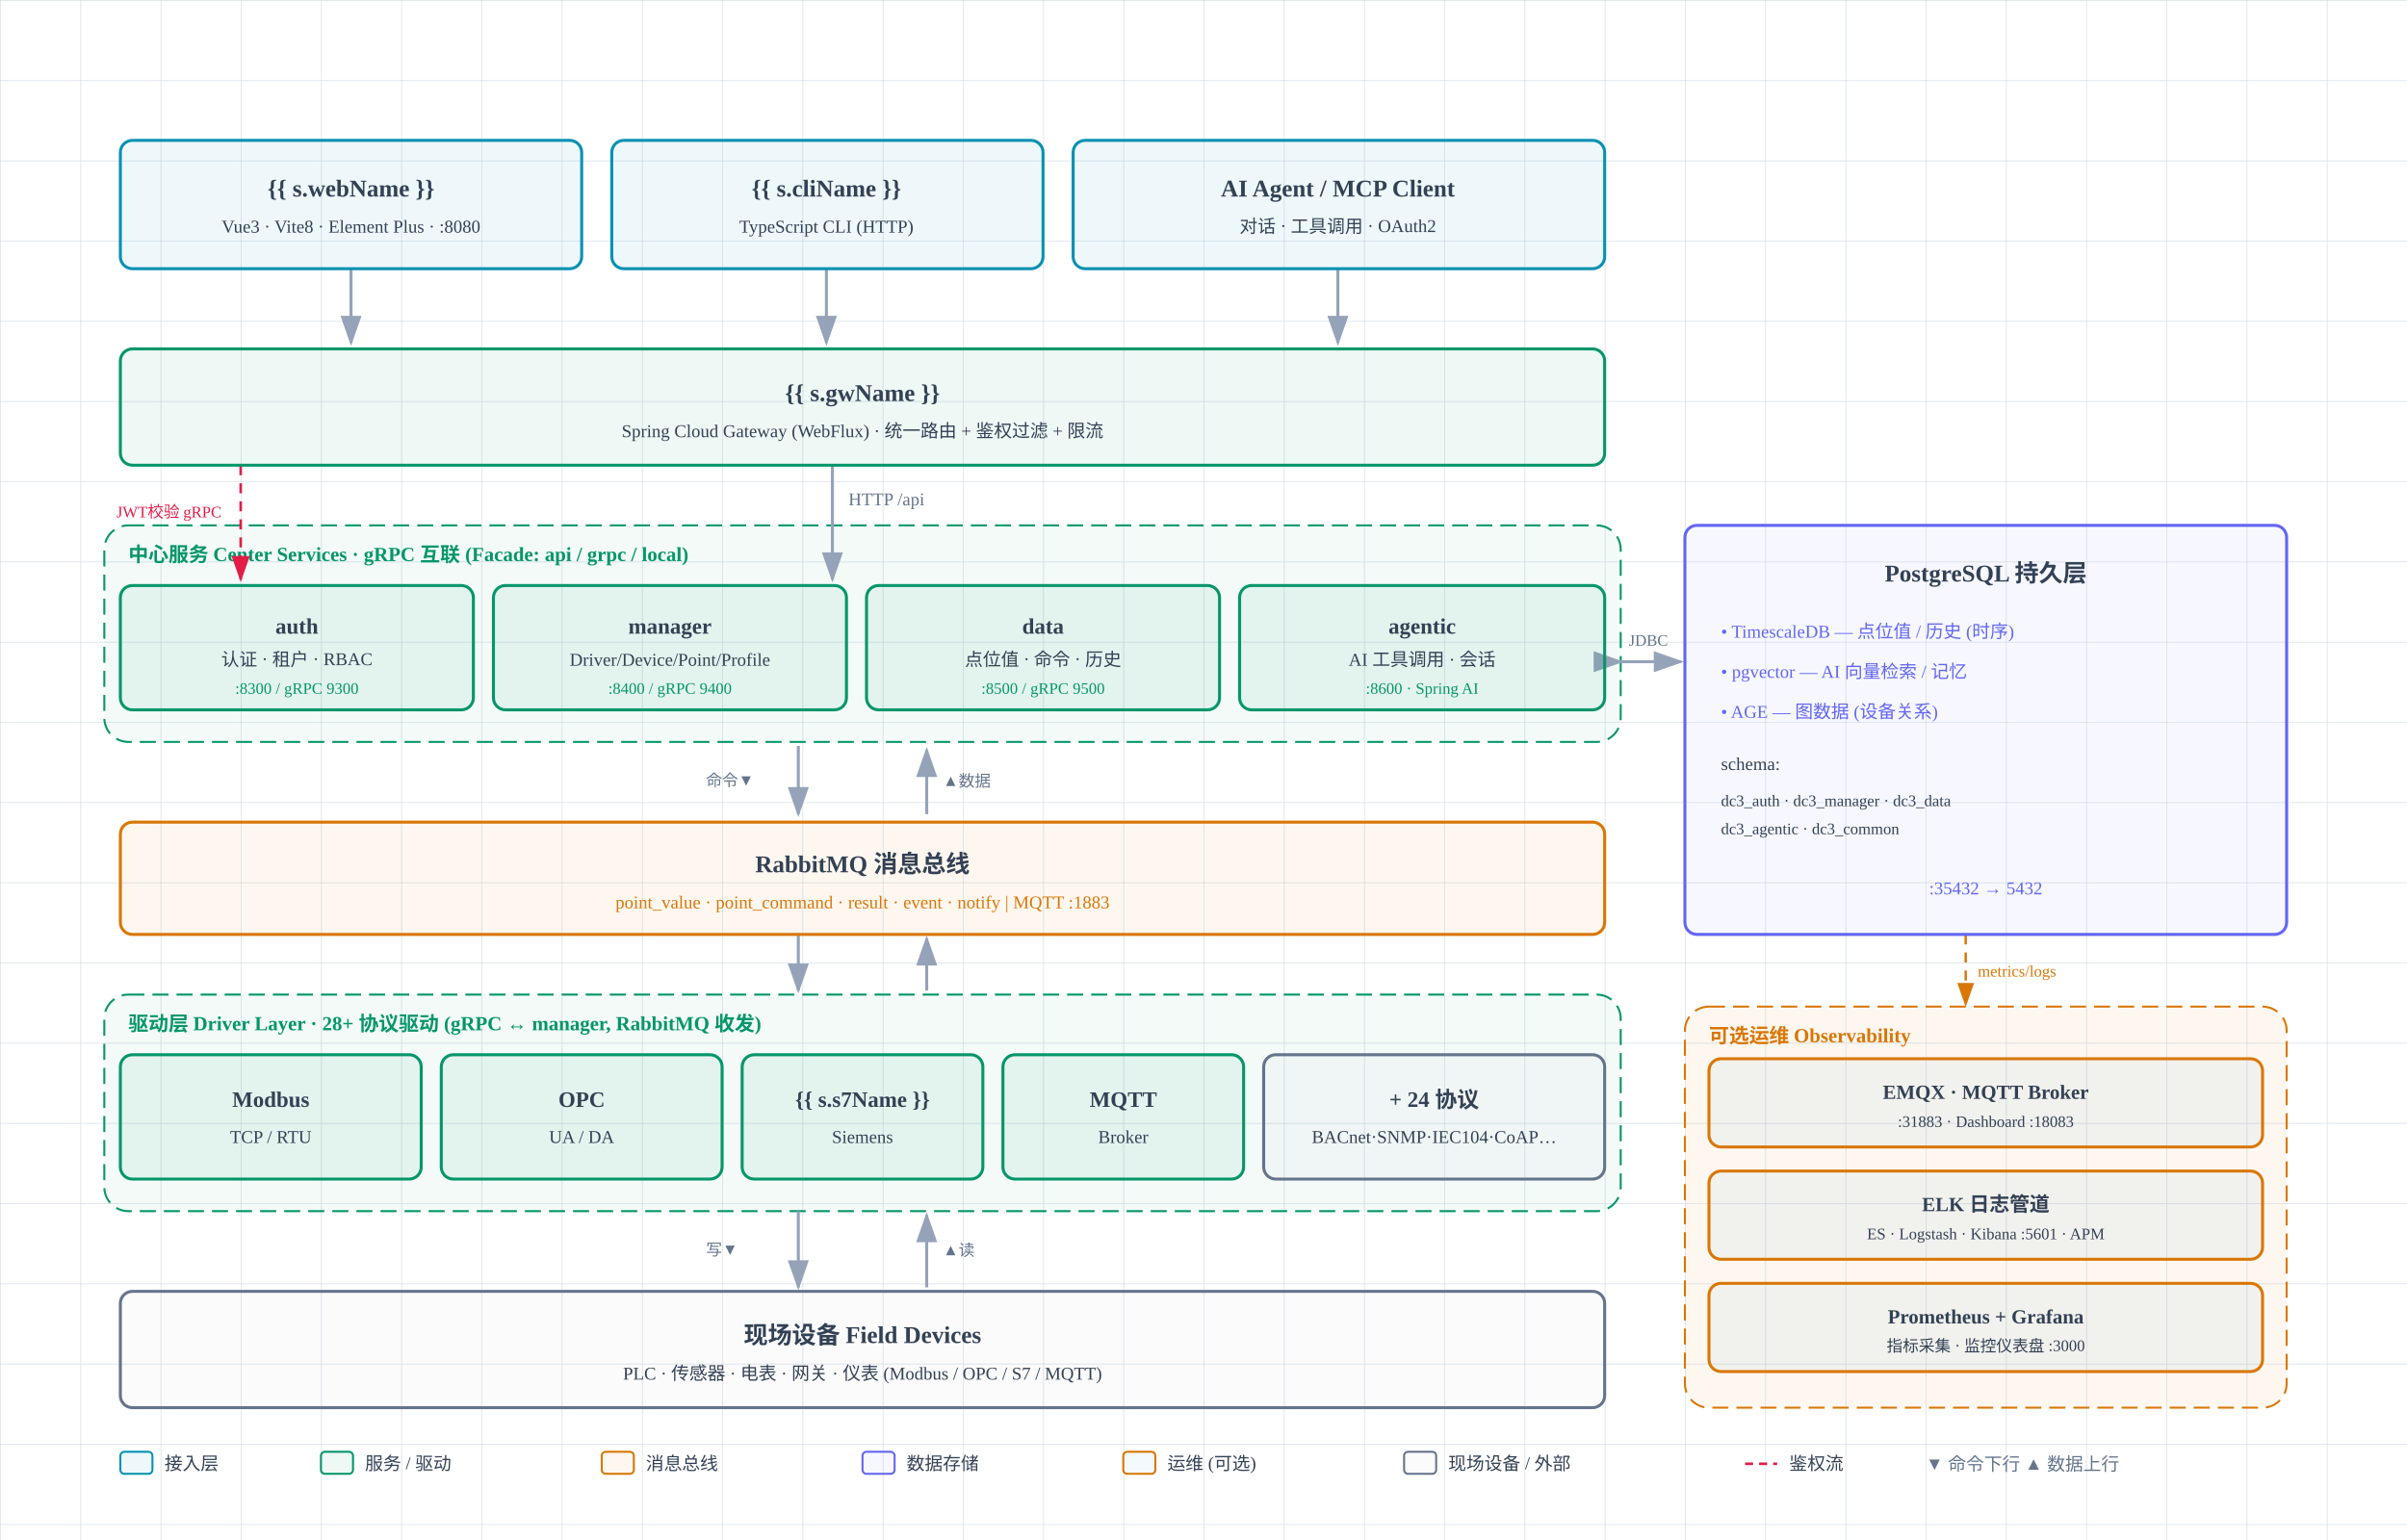
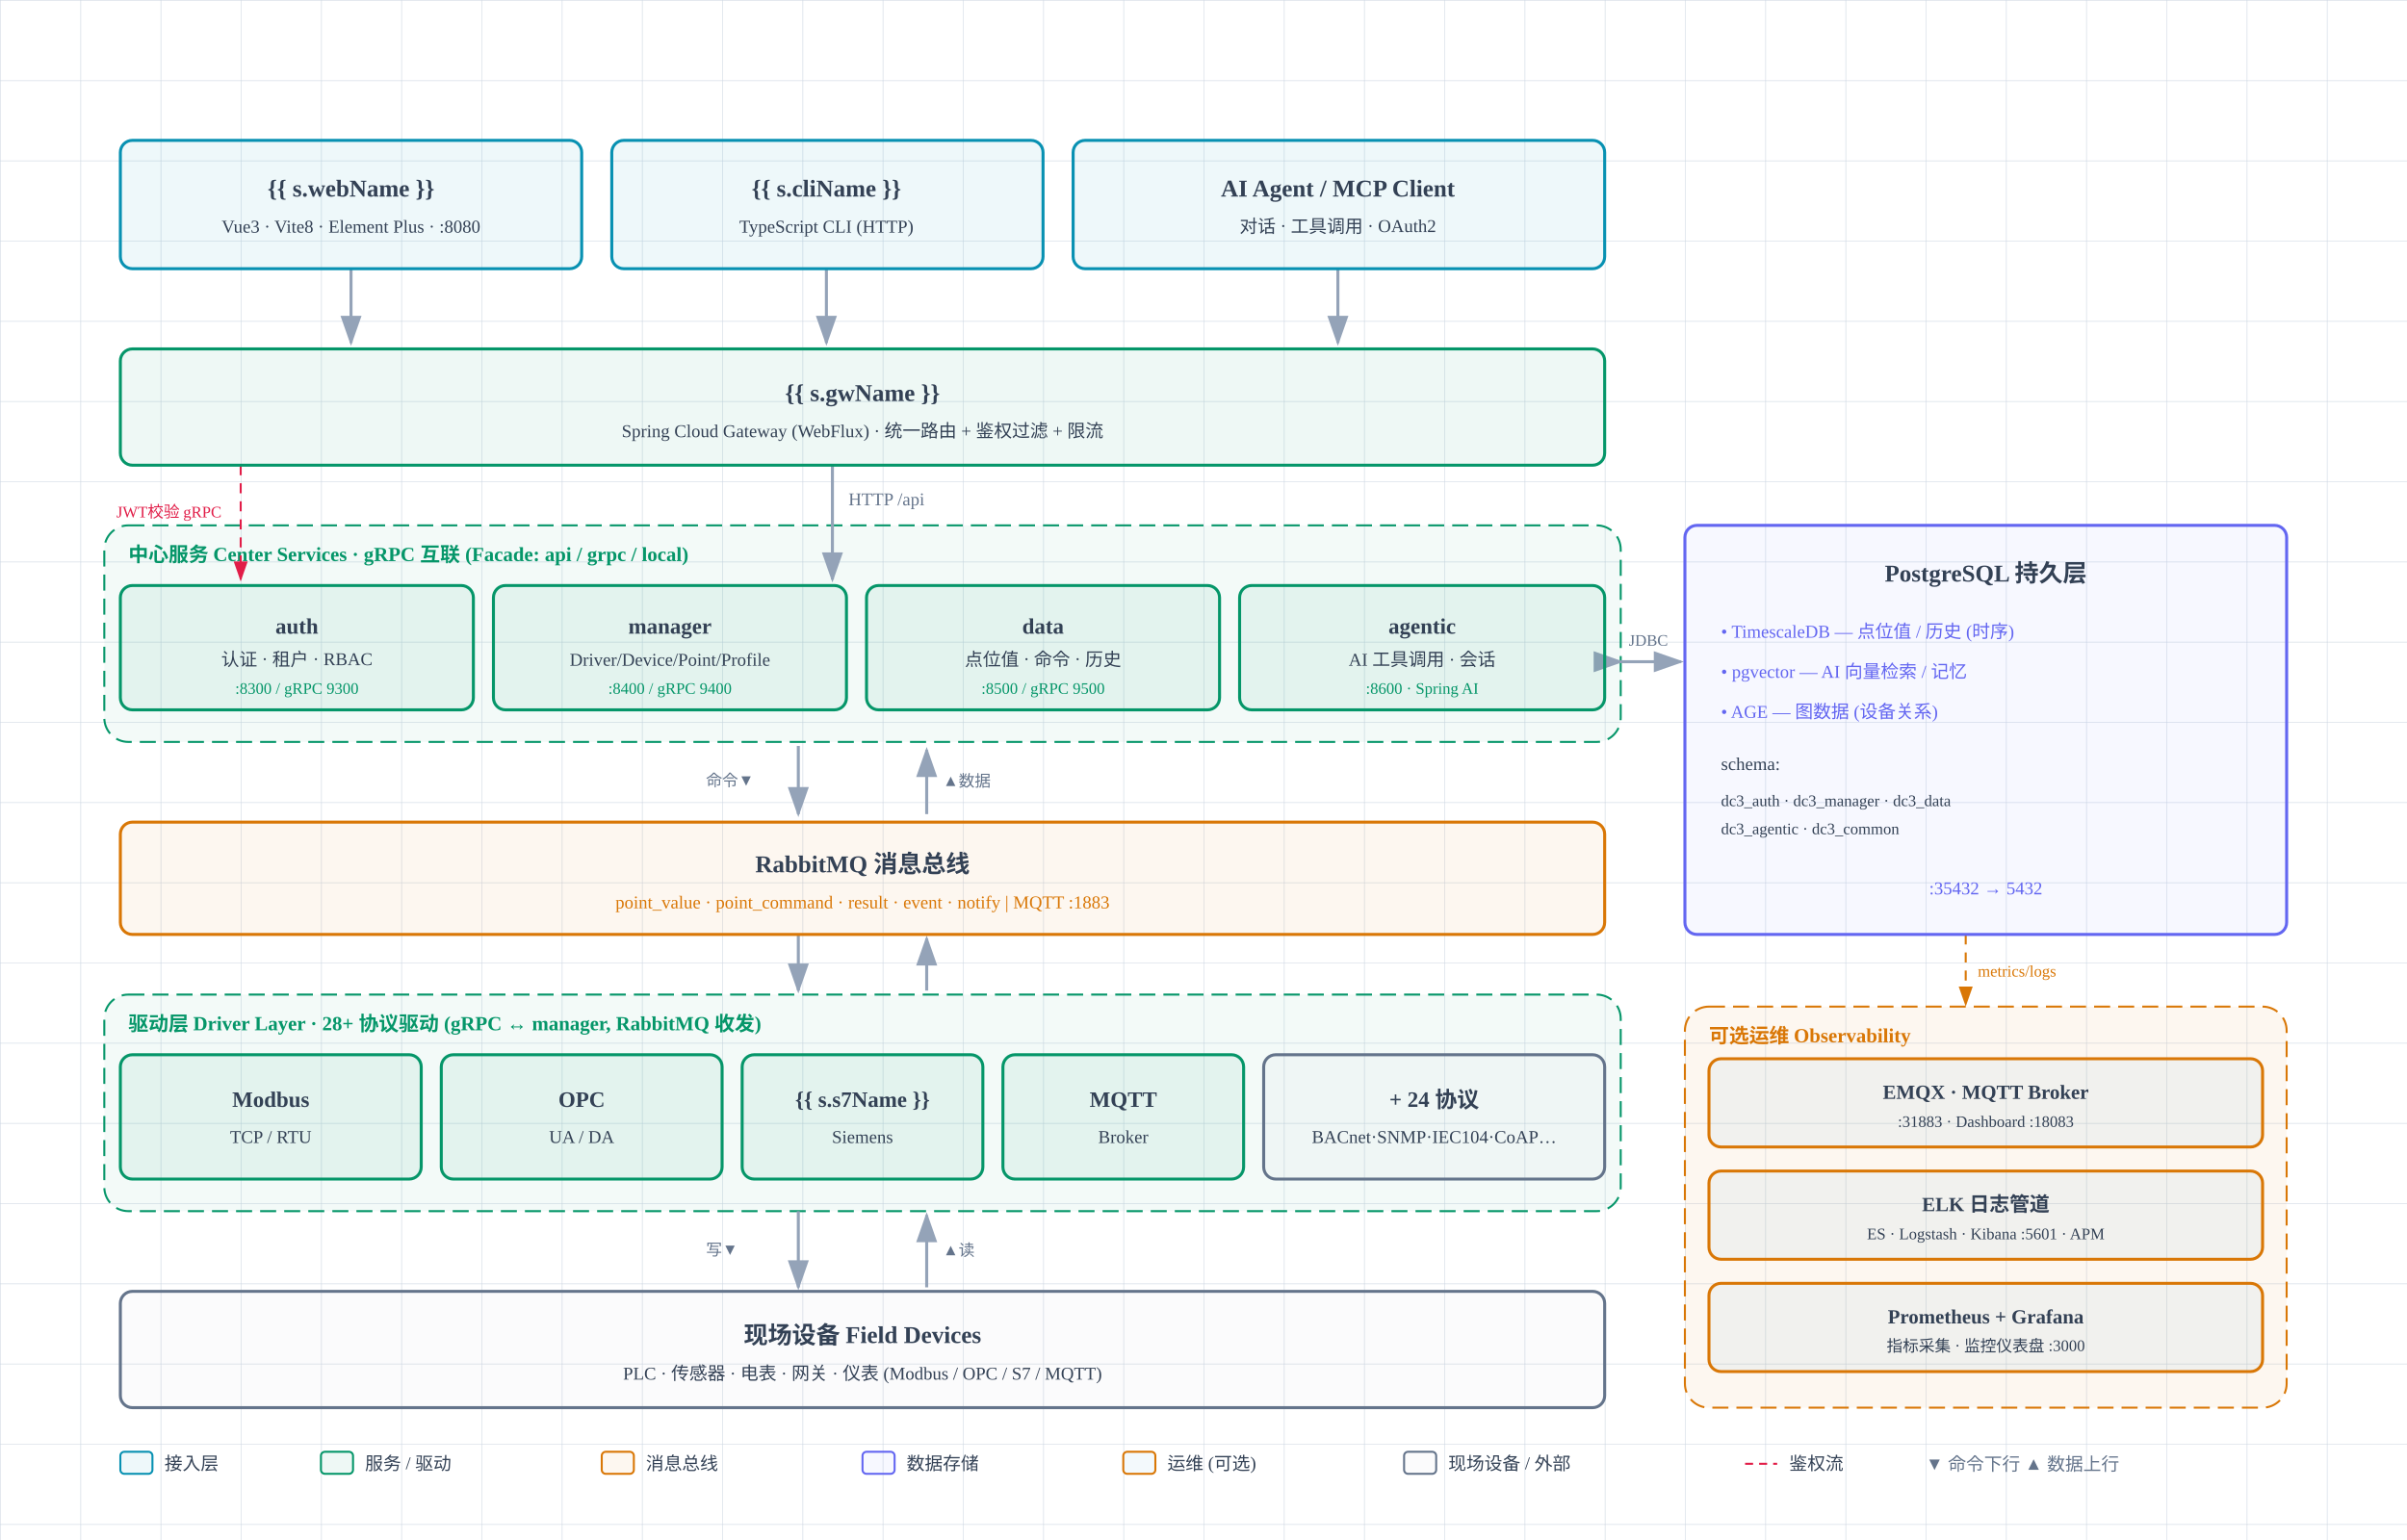
<svg xmlns="http://www.w3.org/2000/svg" aria-label="IoT DC3 Architecture Panorama" role="img" viewBox="0 0 1200 768">
  <defs>
    <marker id="dc3-ah" markerHeight="7" markerWidth="10" orient="auto" refX="9" refY="3.5">
      <polygon fill="#94a3b8" points="0 0, 10 3.5, 0 7" />
    </marker>
    <marker id="dc3-ah-amber" markerHeight="7" markerWidth="10" orient="auto" refX="9" refY="3.5">
      <polygon fill="#d97706" points="0 0, 10 3.5, 0 7" />
    </marker>
    <marker id="dc3-ah-rose" markerHeight="7" markerWidth="10" orient="auto" refX="9" refY="3.5">
      <polygon fill="#e11d48" points="0 0, 10 3.5, 0 7" />
    </marker>
    <pattern id="dc3-grid" height="40" patternUnits="userSpaceOnUse" width="40">
      <path d="M 40 0 L 0 0 0 40" fill="none" stroke="#cbd5e1" stroke-width="0.5" />
    </pattern>
  </defs>
  <rect fill="url(#dc3-grid)" height="100%" width="100%" />
  <rect fill="rgba(5, 150, 105, 0.05)" height="108" rx="12" stroke="#059669" stroke-dasharray="8,4" stroke-width="1" width="756" x="52" y="262" />
  <text fill="#059669" font-size="10" font-weight="600" x="64" y="280">中心服务 Center Services · gRPC 互联 (Facade: api / grpc / local)</text>
  <rect fill="rgba(5, 150, 105, 0.05)" height="108" rx="12" stroke="#059669" stroke-dasharray="8,4" stroke-width="1" width="756" x="52" y="496" />
  <text fill="#059669" font-size="10" font-weight="600" x="64" y="514">驱动层 Driver Layer · 28+ 协议驱动 (gRPC ↔ manager, RabbitMQ 收发)</text>
  <rect fill="rgba(217, 119, 6, 0.06)" height="200" rx="12" stroke="#d97706" stroke-dasharray="8,4" stroke-width="1" width="300" x="840" y="502" />
  <text fill="#d97706" font-size="10" font-weight="600" x="852" y="520">可选运维 Observability</text>
  <line marker-end="url(#dc3-ah)" stroke="#94a3b8" stroke-width="1.5" x1="175" x2="175" y1="134" y2="171" />
  <line marker-end="url(#dc3-ah)" stroke="#94a3b8" stroke-width="1.5" x1="412" x2="412" y1="134" y2="171" />
  <line marker-end="url(#dc3-ah)" stroke="#94a3b8" stroke-width="1.5" x1="667" x2="667" y1="134" y2="171" />
  <line marker-end="url(#dc3-ah)" stroke="#94a3b8" stroke-width="1.5" x1="415" x2="415" y1="232" y2="289" />
  <text fill="#64748b" font-size="9" x="423" y="252">HTTP /api</text>
-   <line marker-end="url(#dc3-ah-rose)" stroke="#e11d48" stroke-dasharray="5,4" stroke-width="1.3" x1="120" x2="120" y1="232" y2="289" />
+   <line marker-end="url(#dc3-ah-rose)" stroke="#e11d48" stroke-dasharray="5,4" stroke-width="1" x1="120" x2="120" y1="232" y2="289" />
  <text fill="#e11d48" font-size="8" x="58" y="258">JWT校验 gRPC</text>
  <line marker-end="url(#dc3-ah)" stroke="#94a3b8" stroke-width="1.5" x1="398" x2="398" y1="372" y2="406" />
  <text fill="#64748b" font-size="8" x="352" y="392">命令▼</text>
  <line marker-end="url(#dc3-ah)" stroke="#94a3b8" stroke-width="1.5" x1="462" x2="462" y1="406" y2="374" />
  <text fill="#64748b" font-size="8" x="470" y="392">▲数据</text>
  <line marker-end="url(#dc3-ah)" stroke="#94a3b8" stroke-width="1.5" x1="398" x2="398" y1="466" y2="494" />
  <line marker-end="url(#dc3-ah)" stroke="#94a3b8" stroke-width="1.5" x1="462" x2="462" y1="494" y2="468" />
  <line marker-end="url(#dc3-ah)" stroke="#94a3b8" stroke-width="1.5" x1="398" x2="398" y1="604" y2="642" />
  <text fill="#64748b" font-size="8" x="352" y="626">写▼</text>
  <line marker-end="url(#dc3-ah)" stroke="#94a3b8" stroke-width="1.5" x1="462" x2="462" y1="642" y2="606" />
  <text fill="#64748b" font-size="8" x="470" y="626">▲读</text>
  <line marker-end="url(#dc3-ah)" marker-start="url(#dc3-ah)" stroke="#94a3b8" stroke-width="1.5" x1="808" x2="838" y1="330" y2="330" />
  <text fill="#64748b" font-size="8" x="812" y="322">JDBC</text>
-   <line marker-end="url(#dc3-ah-amber)" stroke="#d97706" stroke-dasharray="5,4" stroke-width="1.2" x1="980" x2="980" y1="466" y2="501" />
+   <line marker-end="url(#dc3-ah-amber)" stroke="#d97706" stroke-dasharray="5,4" stroke-width="1" x1="980" x2="980" y1="466" y2="501" />
  <text fill="#d97706" font-size="8" x="986" y="487">metrics/logs</text>
  <rect fill="rgba(8, 145, 178, 0.07)" height="64" rx="6" stroke="#0891b2" stroke-width="1.5" width="230" x="60" y="70" />
  <text fill="#334155" font-size="12" font-weight="600" text-anchor="middle" x="175" y="98">{{
          s.webName
        }}
      </text>
  <text fill="#334155" font-size="9" text-anchor="middle" x="175" y="116">Vue3 · Vite8 · Element Plus · :8080</text>
  <rect fill="rgba(8, 145, 178, 0.07)" height="64" rx="6" stroke="#0891b2" stroke-width="1.5" width="215" x="305" y="70" />
  <text fill="#334155" font-size="12" font-weight="600" text-anchor="middle" x="412" y="98">{{
          s.cliName
        }}
      </text>
  <text fill="#334155" font-size="9" text-anchor="middle" x="412" y="116">TypeScript CLI (HTTP)</text>
  <rect fill="rgba(8, 145, 178, 0.07)" height="64" rx="6" stroke="#0891b2" stroke-width="1.5" width="265" x="535" y="70" />
  <text fill="#334155" font-size="12" font-weight="600" text-anchor="middle" x="667" y="98">
        AI Agent / MCP Client
      </text>
  <text fill="#334155" font-size="9" text-anchor="middle" x="667" y="116">对话 · 工具调用 · OAuth2</text>
  <rect fill="rgba(5, 150, 105, 0.07)" height="58" rx="6" stroke="#059669" stroke-width="1.5" width="740" x="60" y="174" />
  <text fill="#334155" font-size="12" font-weight="600" text-anchor="middle" x="430" y="200">{{
          s.gwName
        }}
      </text>
  <text fill="#334155" font-size="9" text-anchor="middle" x="430" y="218">Spring Cloud Gateway (WebFlux) · 统一路由 + 鉴权过滤 + 限流</text>
  <rect fill="rgba(5, 150, 105, 0.07)" height="62" rx="6" stroke="#059669" stroke-width="1.5" width="176" x="60" y="292" />
  <text fill="#334155" font-size="11" font-weight="600" text-anchor="middle" x="148" y="316">auth</text>
  <text fill="#334155" font-size="9" text-anchor="middle" x="148" y="332">认证 · 租户 · RBAC</text>
  <text fill="#059669" font-size="8" text-anchor="middle" x="148" y="346">:8300 / gRPC 9300</text>
  <rect fill="rgba(5, 150, 105, 0.07)" height="62" rx="6" stroke="#059669" stroke-width="1.5" width="176" x="246" y="292" />
  <text fill="#334155" font-size="11" font-weight="600" text-anchor="middle" x="334" y="316">manager
      </text>
  <text fill="#334155" font-size="9" text-anchor="middle" x="334" y="332">Driver/Device/Point/Profile</text>
  <text fill="#059669" font-size="8" text-anchor="middle" x="334" y="346">:8400 / gRPC 9400</text>
  <rect fill="rgba(5, 150, 105, 0.07)" height="62" rx="6" stroke="#059669" stroke-width="1.5" width="176" x="432" y="292" />
  <text fill="#334155" font-size="11" font-weight="600" text-anchor="middle" x="520" y="316">data</text>
  <text fill="#334155" font-size="9" text-anchor="middle" x="520" y="332">点位值 · 命令 · 历史</text>
  <text fill="#059669" font-size="8" text-anchor="middle" x="520" y="346">:8500 / gRPC 9500</text>
  <rect fill="rgba(5, 150, 105, 0.07)" height="62" rx="6" stroke="#059669" stroke-width="1.5" width="182" x="618" y="292" />
  <text fill="#334155" font-size="11" font-weight="600" text-anchor="middle" x="709" y="316">agentic
      </text>
  <text fill="#334155" font-size="9" text-anchor="middle" x="709" y="332">AI 工具调用 · 会话</text>
  <text fill="#059669" font-size="8" text-anchor="middle" x="709" y="346">:8600 · Spring AI</text>
  <rect fill="rgba(217, 119, 6, 0.06)" height="56" rx="6" stroke="#d97706" stroke-width="1.5" width="740" x="60" y="410" />
  <text fill="#334155" font-size="12" font-weight="600" text-anchor="middle" x="430" y="435">
        RabbitMQ 消息总线
      </text>
  <text fill="#d97706" font-size="9" text-anchor="middle" x="430" y="453">point_value · point_command · result · event · notify    |    MQTT :1883</text>
  <rect fill="rgba(5, 150, 105, 0.07)" height="62" rx="6" stroke="#059669" stroke-width="1.5" width="150" x="60" y="526" />
  <text fill="#334155" font-size="11" font-weight="600" text-anchor="middle" x="135" y="552">Modbus
      </text>
  <text fill="#334155" font-size="9" text-anchor="middle" x="135" y="570">TCP / RTU</text>
  <rect fill="rgba(5, 150, 105, 0.07)" height="62" rx="6" stroke="#059669" stroke-width="1.5" width="140" x="220" y="526" />
  <text fill="#334155" font-size="11" font-weight="600" text-anchor="middle" x="290" y="552">
        OPC
      </text>
  <text fill="#334155" font-size="9" text-anchor="middle" x="290" y="570">UA / DA</text>
  <rect fill="rgba(5, 150, 105, 0.07)" height="62" rx="6" stroke="#059669" stroke-width="1.5" width="120" x="370" y="526" />
  <text fill="#334155" font-size="11" font-weight="600" text-anchor="middle" x="430" y="552">{{
          s.s7Name
        }}
      </text>
  <text fill="#334155" font-size="9" text-anchor="middle" x="430" y="570">Siemens</text>
  <rect fill="rgba(5, 150, 105, 0.07)" height="62" rx="6" stroke="#059669" stroke-width="1.5" width="120" x="500" y="526" />
  <text fill="#334155" font-size="11" font-weight="600" text-anchor="middle" x="560" y="552">
        MQTT
      </text>
  <text fill="#334155" font-size="9" text-anchor="middle" x="560" y="570">Broker</text>
  <rect fill="rgba(100, 116, 139, 0.03)" height="62" rx="6" stroke="#64748b" stroke-width="1.5" width="170" x="630" y="526" />
  <text fill="#334155" font-size="11" font-weight="600" text-anchor="middle" x="715" y="552">
        + 24 协议
      </text>
  <text fill="#334155" font-size="9" text-anchor="middle" x="715" y="570">BACnet·SNMP·IEC104·CoAP…</text>
  <rect fill="rgba(100, 116, 139, 0.03)" height="58" rx="6" stroke="#64748b" stroke-width="1.5" width="740" x="60" y="644" />
  <text fill="#334155" font-size="12" font-weight="600" text-anchor="middle" x="430" y="670">
        现场设备 Field Devices
      </text>
  <text fill="#334155" font-size="9" text-anchor="middle" x="430" y="688">PLC · 传感器 · 电表 · 网关 · 仪表  (Modbus / OPC / S7 / MQTT)</text>
  <rect fill="rgba(99, 102, 241, 0.05)" height="204" rx="6" stroke="#6366f1" stroke-width="1.5" width="300" x="840" y="262" />
  <text fill="#334155" font-size="12" font-weight="600" text-anchor="middle" x="990" y="290">
        PostgreSQL 持久层
      </text>
  <text fill="#6366f1" font-size="9" x="858" y="318">• TimescaleDB — 点位值 / 历史 (时序)</text>
  <text fill="#6366f1" font-size="9" x="858" y="338">• pgvector — AI 向量检索 / 记忆</text>
  <text fill="#6366f1" font-size="9" x="858" y="358">• AGE — 图数据 (设备关系)</text>
  <text fill="#334155" font-size="9" x="858" y="384">schema:</text>
  <text fill="#334155" font-size="8" x="858" y="402">dc3_auth · dc3_manager · dc3_data</text>
  <text fill="#334155" font-size="8" x="858" y="416">dc3_agentic · dc3_common</text>
  <text fill="#6366f1" font-size="9" text-anchor="middle" x="990" y="446">:35432 → 5432</text>
  <rect fill="rgba(2, 132, 199, 0.05)" height="44" rx="6" stroke="#d97706" stroke-width="1.5" width="276" x="852" y="528" />
  <text fill="#334155" font-size="10" font-weight="600" text-anchor="middle" x="990" y="548">EMQX · MQTT
        Broker
      </text>
  <text fill="#334155" font-size="8" text-anchor="middle" x="990" y="562">:31883 · Dashboard :18083</text>
  <rect fill="rgba(2, 132, 199, 0.05)" height="44" rx="6" stroke="#d97706" stroke-width="1.5" width="276" x="852" y="584" />
  <text fill="#334155" font-size="10" font-weight="600" text-anchor="middle" x="990" y="604">
        ELK 日志管道
      </text>
  <text fill="#334155" font-size="8" text-anchor="middle" x="990" y="618">ES · Logstash · Kibana :5601 · APM</text>
  <rect fill="rgba(2, 132, 199, 0.05)" height="44" rx="6" stroke="#d97706" stroke-width="1.5" width="276" x="852" y="640" />
  <text fill="#334155" font-size="10" font-weight="600" text-anchor="middle" x="990" y="660">
        Prometheus + Grafana
      </text>
  <text fill="#334155" font-size="8" text-anchor="middle" x="990" y="674">指标采集 · 监控仪表盘 :3000</text>
  <rect fill="rgba(8, 145, 178, 0.07)" height="11" rx="2" stroke="#0891b2" stroke-width="1" width="16" x="60" y="724" />
  <text fill="#334155" font-size="9" x="82" y="733">接入层</text>
  <rect fill="rgba(5, 150, 105, 0.07)" height="11" rx="2" stroke="#059669" stroke-width="1" width="16" x="160" y="724" />
  <text fill="#334155" font-size="9" x="182" y="733">服务 / 驱动</text>
  <rect fill="rgba(217, 119, 6, 0.06)" height="11" rx="2" stroke="#d97706" stroke-width="1" width="16" x="300" y="724" />
  <text fill="#334155" font-size="9" x="322" y="733">消息总线</text>
  <rect fill="rgba(99, 102, 241, 0.05)" height="11" rx="2" stroke="#6366f1" stroke-width="1" width="16" x="430" y="724" />
  <text fill="#334155" font-size="9" x="452" y="733">数据存储</text>
  <rect fill="rgba(2, 132, 199, 0.05)" height="11" rx="2" stroke="#d97706" stroke-width="1" width="16" x="560" y="724" />
  <text fill="#334155" font-size="9" x="582" y="733">运维 (可选)</text>
  <rect fill="rgba(100, 116, 139, 0.03)" height="11" rx="2" stroke="#64748b" stroke-width="1" width="16" x="700" y="724" />
  <text fill="#334155" font-size="9" x="722" y="733">现场设备 / 外部</text>
-   <line stroke="#e11d48" stroke-dasharray="4,3" stroke-width="1.3" x1="870" x2="886" y1="730" y2="730" />
+   <line stroke="#e11d48" stroke-dasharray="4,3" stroke-width="1" x1="870" x2="886" y1="730" y2="730" />
  <text fill="#334155" font-size="9" x="892" y="733">鉴权流</text>
  <text fill="#64748b" font-size="9" x="960" y="733">▼ 命令下行   ▲ 数据上行</text>
</svg>
